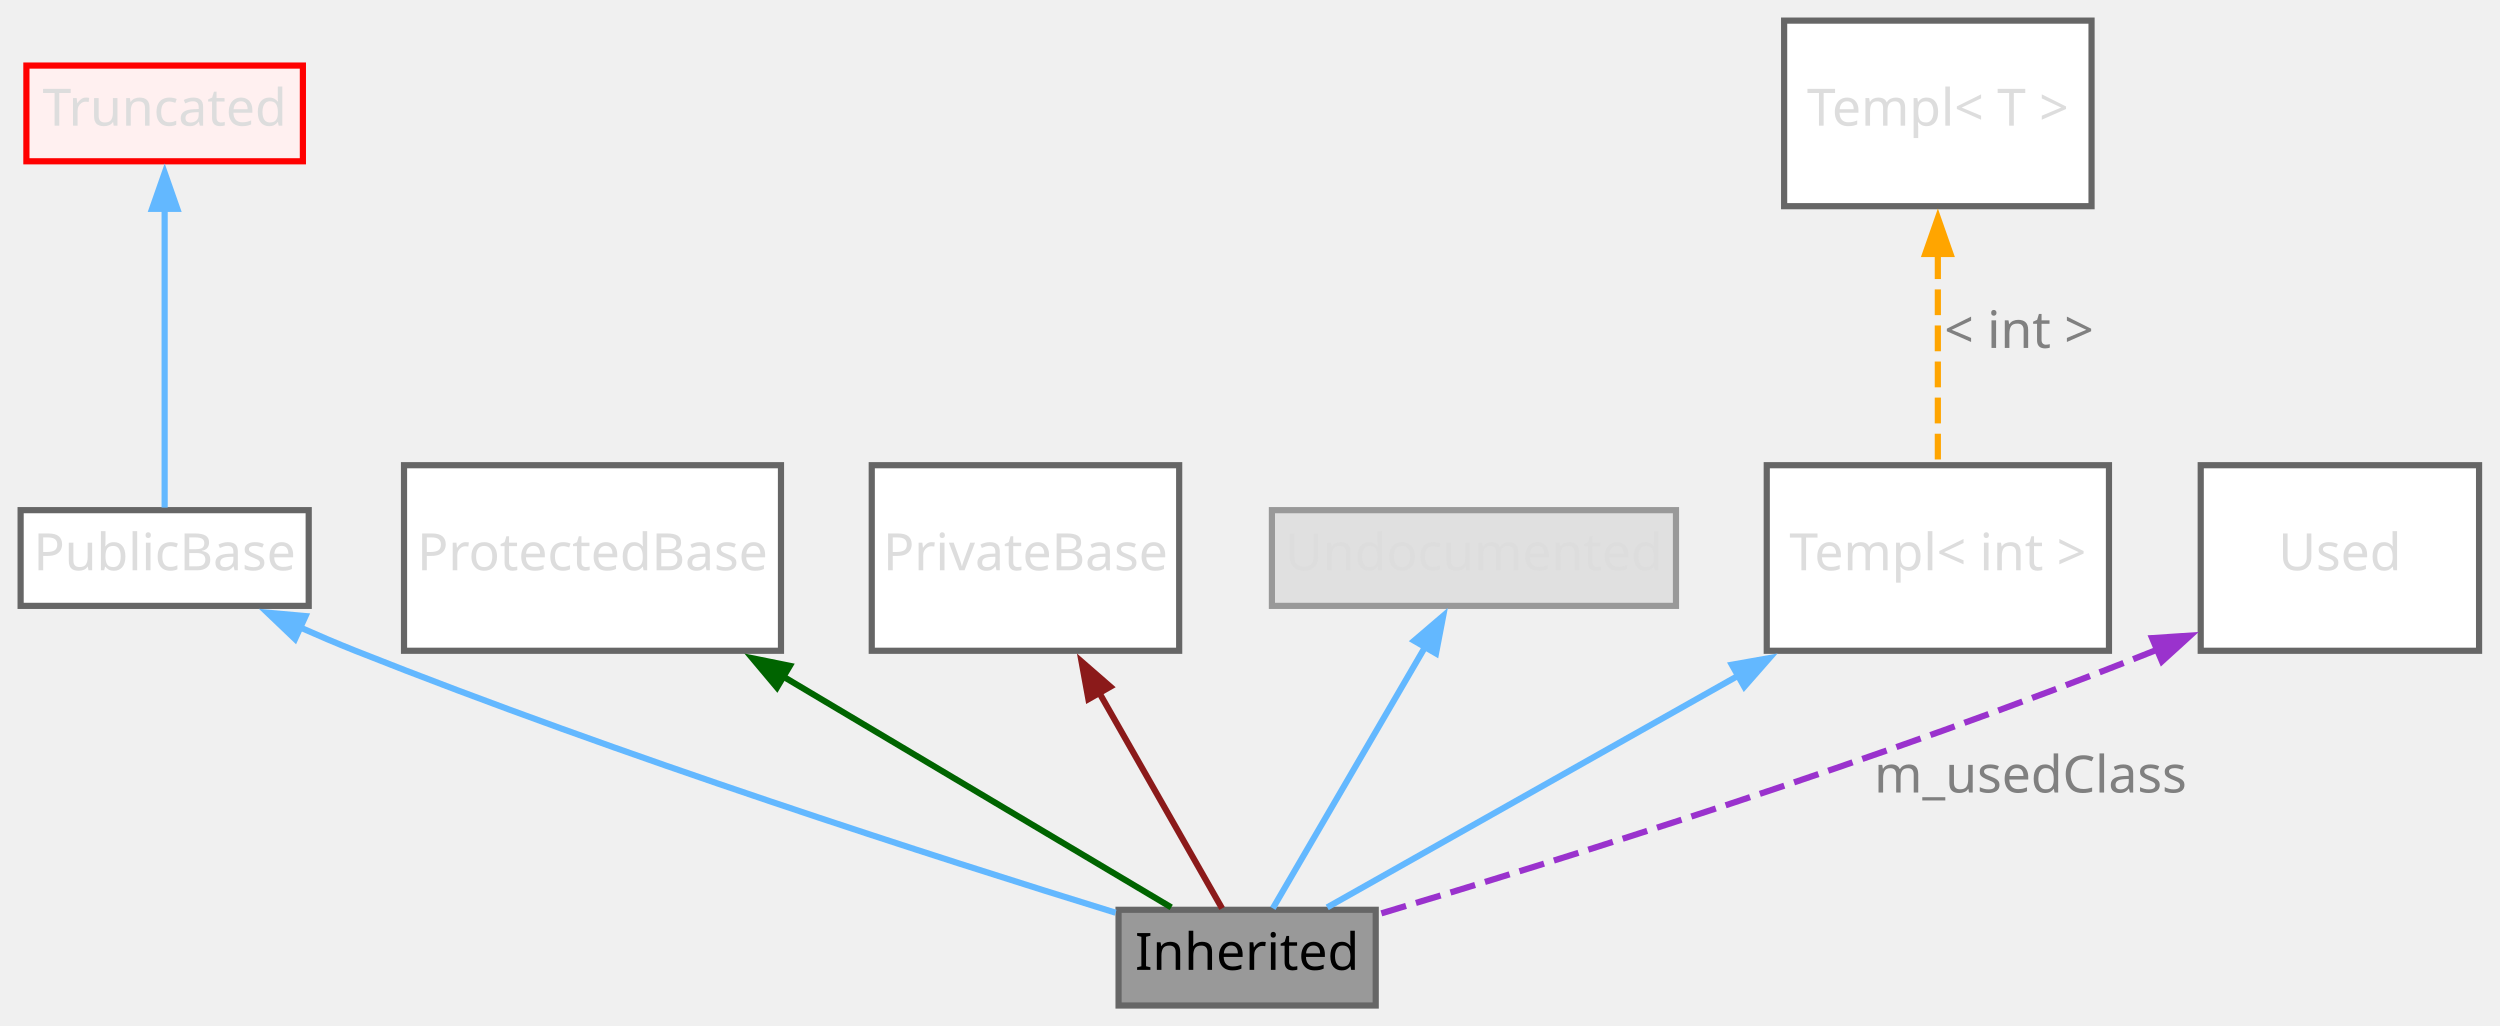
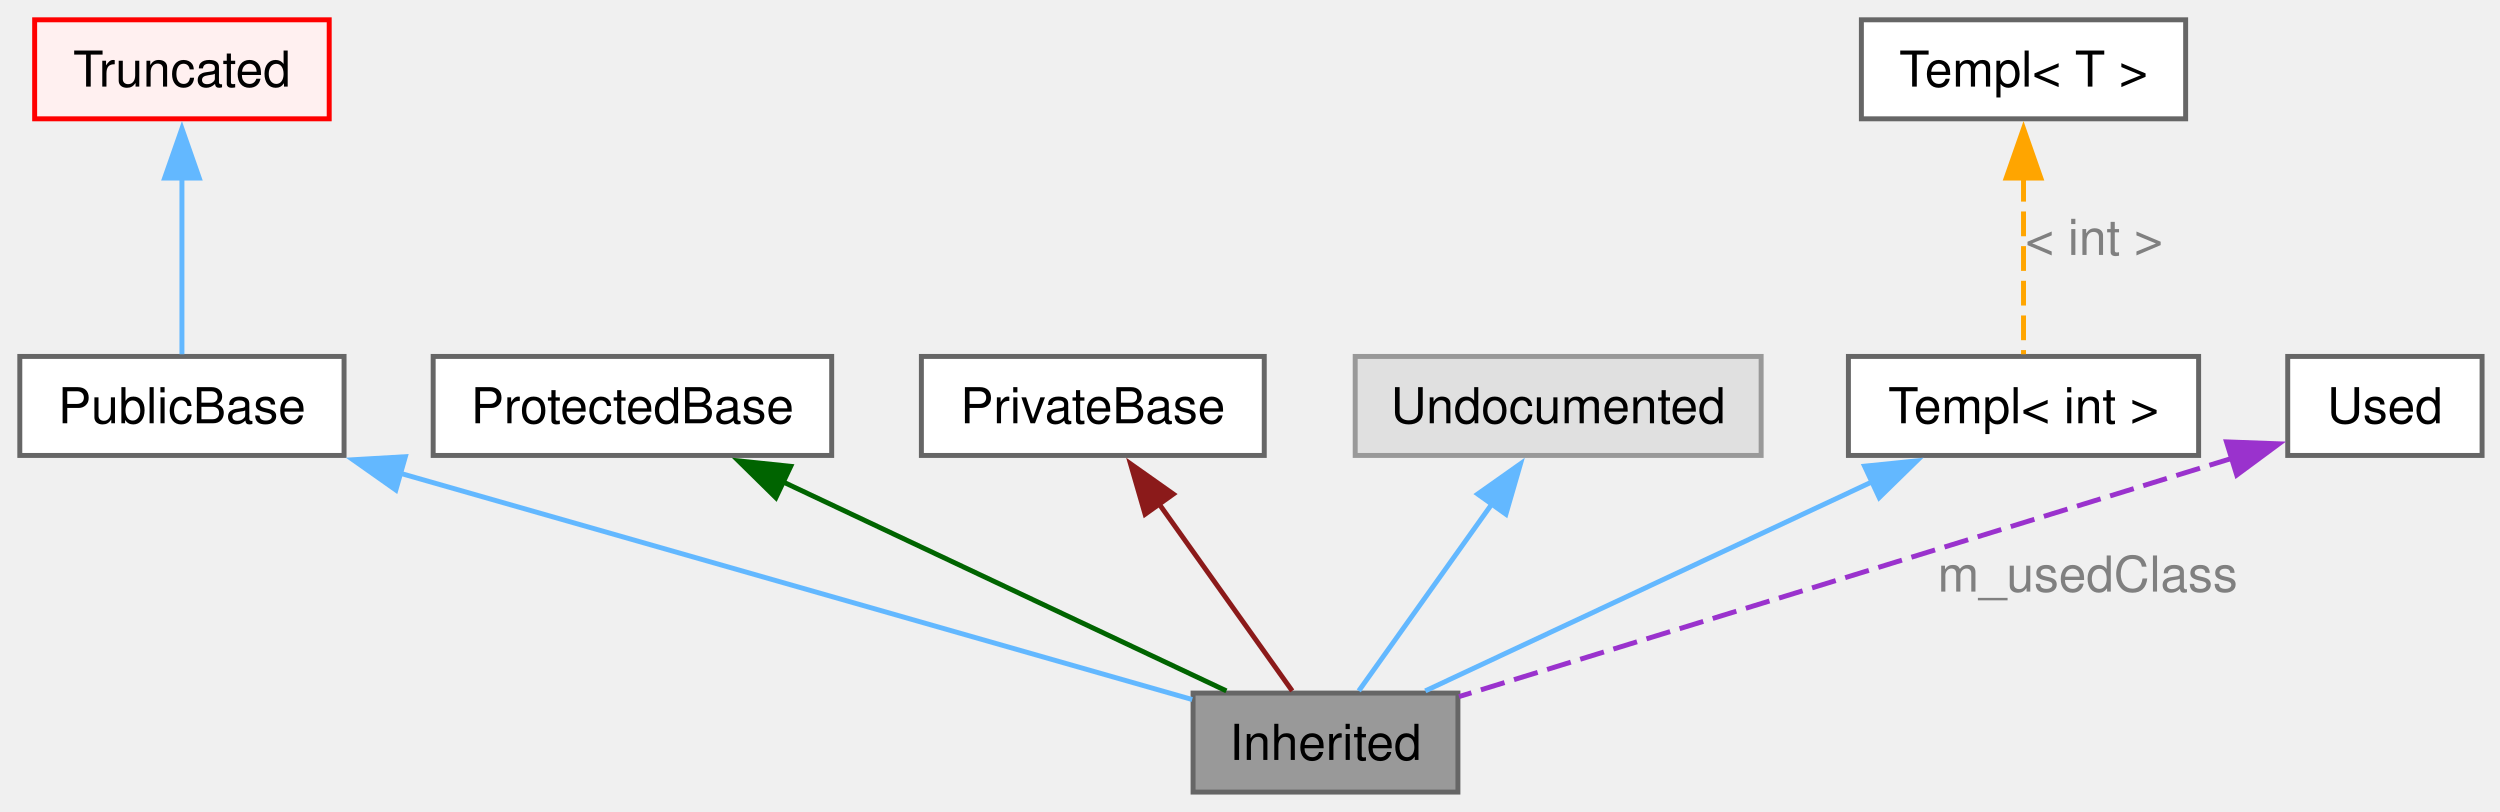
- <svg xmlns="http://www.w3.org/2000/svg" xmlns:xlink="http://www.w3.org/1999/xlink" width="485pt" height="199pt" viewBox="0.00 0.00 485.00 199.00">
-   <g id="graph0" class="graph" transform="scale(1 1) rotate(0) translate(4 195.07)">
+ <svg xmlns="http://www.w3.org/2000/svg" xmlns:xlink="http://www.w3.org/1999/xlink" width="505pt" height="164pt" viewBox="0.00 0.00 505.00 164.00">
+   <g id="graph0" class="graph" transform="scale(1 1) rotate(0) translate(4 160)">
    <g id="Node000009" class="node">
      <g id="a_Node000009">
        <a xlink:title=" ">
-           <polygon fill="#999999" stroke="#666666" stroke-width="1.2" points="262.89,-18.57 213,-18.57 213,0 262.89,0 262.89,-18.57" />
-           <text xml:space="preserve" text-anchor="middle" x="237.94" y="-6.91" font-family="Segoe UI" font-size="10.00">Inherited</text>
+           <polygon fill="#999999" stroke="#666666" points="290.5,-20 237,-20 237,0 290.5,0 290.5,-20" />
+           <text xml:space="preserve" text-anchor="middle" x="263.75" y="-6.5" font-family="Helvetica,sans-Serif" font-size="10.00">Inherited</text>
        </a>
      </g>
    </g>
    <g id="Node000010" class="node">
      <g id="a_Node000010">
        <a xlink:title=" ">
-           <polygon fill="white" stroke="#666666" stroke-width="1.2" points="55.89,-96.1 0,-96.1 0,-77.53 55.89,-77.53 55.89,-96.1" />
-           <text xml:space="preserve" text-anchor="middle" x="27.94" y="-84.44" font-family="Segoe UI" font-size="10.00" fill="#dddddd">PublicBase</text>
+           <polygon fill="white" stroke="#666666" points="65.5,-88 0,-88 0,-68 65.5,-68 65.5,-88" />
+           <text xml:space="preserve" text-anchor="middle" x="32.75" y="-74.5" font-family="Helvetica,sans-Serif" font-size="10.00">PublicBase</text>
        </a>
      </g>
    </g>
    <g id="edge1" class="edge">
      <g id="a_edge1">
        <a xlink:title=" ">
-           <path fill="none" stroke="#63b8ff" stroke-width="1.2" d="M54.01,-73.44C57.65,-71.82 61.38,-70.24 64.94,-68.82 116.51,-48.32 178.42,-28.49 212.43,-18" />
-           <polygon fill="#63b8ff" stroke="#63b8ff" stroke-width="1.2" points="53.24,-71.09 47.88,-76.21 55.27,-75.55 53.24,-71.09" />
+           <path fill="none" stroke="#63b8ff" d="M76.67,-64.45C123.9,-50.96 197.51,-29.93 236.83,-18.69" />
+           <polygon fill="#63b8ff" stroke="#63b8ff" points="75.96,-61.02 67.3,-67.13 77.88,-67.75 75.96,-61.02" />
        </a>
      </g>
    </g>
    <g id="Node000011" class="node">
      <g id="a_Node000011">
        <a xlink:title=" ">
-           <polygon fill="#fff0f0" stroke="red" stroke-width="1.2" points="54.76,-182.35 1.12,-182.35 1.12,-163.78 54.76,-163.78 54.76,-182.35" />
-           <text xml:space="preserve" text-anchor="middle" x="27.94" y="-170.69" font-family="Segoe UI" font-size="10.00" fill="#dddddd">Truncated</text>
+           <polygon fill="#fff0f0" stroke="red" points="62.5,-156 3,-156 3,-136 62.5,-136 62.5,-156" />
+           <text xml:space="preserve" text-anchor="middle" x="32.75" y="-142.5" font-family="Helvetica,sans-Serif" font-size="10.00">Truncated</text>
        </a>
      </g>
    </g>
    <g id="edge2" class="edge">
      <g id="a_edge2">
        <a xlink:title=" ">
-           <path fill="none" stroke="#63b8ff" stroke-width="1.2" d="M27.94,-154.6C27.94,-136.91 27.94,-110.27 27.94,-96.6" />
-           <polygon fill="#63b8ff" stroke="#63b8ff" stroke-width="1.2" points="25.5,-154.55 27.95,-161.55 30.4,-154.55 25.5,-154.55" />
+           <path fill="none" stroke="#63b8ff" d="M32.75,-124.28C32.75,-112.27 32.75,-97.74 32.75,-88.44" />
+           <polygon fill="#63b8ff" stroke="#63b8ff" points="29.25,-124.03 32.75,-134.03 36.25,-124.03 29.25,-124.03" />
        </a>
      </g>
    </g>
    <g id="node4" class="node">
      <g id="a_node4">
        <a xlink:title=" ">
-           <polygon fill="white" stroke="#666666" stroke-width="1.2" points="147.51,-104.82 74.38,-104.82 74.38,-68.82 147.51,-68.82 147.51,-104.82" />
-           <text xml:space="preserve" text-anchor="middle" x="110.94" y="-84.44" font-family="Segoe UI" font-size="10.00" fill="#dddddd">ProtectedBase</text>
+           <polygon fill="white" stroke="#666666" points="164,-88 83.5,-88 83.5,-68 164,-68 164,-88" />
+           <text xml:space="preserve" text-anchor="middle" x="123.75" y="-74.5" font-family="Helvetica,sans-Serif" font-size="10.00">ProtectedBase</text>
        </a>
      </g>
    </g>
    <g id="edge3" class="edge">
      <g id="a_edge3">
        <a xlink:title=" ">
-           <path fill="none" stroke="darkgreen" stroke-width="1.2" d="M147.96,-63.81C173.08,-48.87 204.93,-29.92 223.22,-19.04" />
-           <polygon fill="darkgreen" stroke="darkgreen" stroke-width="1.2" points="146.73,-61.69 141.96,-67.37 149.23,-65.9 146.73,-61.69" />
+           <path fill="none" stroke="darkgreen" d="M153.93,-62.77C181.09,-49.97 220.25,-31.51 243.73,-20.44" />
+           <polygon fill="darkgreen" stroke="darkgreen" points="152.73,-59.47 145.18,-66.9 155.72,-65.8 152.73,-59.47" />
        </a>
      </g>
    </g>
    <g id="node5" class="node">
      <g id="a_node5">
        <a xlink:title=" ">
-           <polygon fill="white" stroke="#666666" stroke-width="1.2" points="224.76,-104.82 165.12,-104.82 165.12,-68.82 224.76,-68.82 224.76,-104.82" />
-           <text xml:space="preserve" text-anchor="middle" x="194.94" y="-84.44" font-family="Segoe UI" font-size="10.00" fill="#dddddd">PrivateBase</text>
+           <polygon fill="white" stroke="#666666" points="251.38,-88 182.12,-88 182.12,-68 251.38,-68 251.38,-88" />
+           <text xml:space="preserve" text-anchor="middle" x="216.75" y="-74.5" font-family="Helvetica,sans-Serif" font-size="10.00">PrivateBase</text>
        </a>
      </g>
    </g>
    <g id="edge4" class="edge">
      <g id="a_edge4">
        <a xlink:title=" ">
-           <path fill="none" stroke="#8b1a1a" stroke-width="1.2" d="M209.06,-61.02C217.34,-46.48 227.28,-29.02 233.08,-18.84" />
-           <polygon fill="#8b1a1a" stroke="#8b1a1a" stroke-width="1.2" points="207.15,-59.43 205.82,-66.72 211.41,-61.85 207.15,-59.43" />
+           <path fill="none" stroke="#8b1a1a" d="M229.91,-58.52C238.73,-46.13 249.98,-30.33 257.03,-20.44" />
+           <polygon fill="#8b1a1a" stroke="#8b1a1a" points="227.31,-56.13 224.36,-66.31 233.01,-60.2 227.31,-56.13" />
        </a>
      </g>
    </g>
    <g id="Node000015" class="node">
      <g id="a_Node000015">
        <a xlink:title=" ">
-           <polygon fill="#e0e0e0" stroke="#999999" stroke-width="1.2" points="321.14,-96.1 242.75,-96.1 242.75,-77.53 321.14,-77.53 321.14,-96.1" />
-           <text xml:space="preserve" text-anchor="middle" x="281.94" y="-84.44" font-family="Segoe UI" font-size="10.00" fill="#dddddd">Undocumented</text>
+           <polygon fill="#e0e0e0" stroke="#999999" points="351.75,-88 269.75,-88 269.75,-68 351.75,-68 351.75,-88" />
+           <text xml:space="preserve" text-anchor="middle" x="310.75" y="-74.5" font-family="Helvetica,sans-Serif" font-size="10.00">Undocumented</text>
        </a>
      </g>
    </g>
    <g id="edge5" class="edge">
      <g id="a_edge5">
        <a xlink:title=" ">
-           <path fill="none" stroke="#63b8ff" stroke-width="1.2" d="M272.61,-69.79C263.54,-54.23 250.13,-31.2 242.93,-18.85" />
-           <polygon fill="#63b8ff" stroke="#63b8ff" stroke-width="1.2" points="270.34,-70.77 275.98,-75.59 274.58,-68.3 270.34,-70.77" />
+           <path fill="none" stroke="#63b8ff" d="M297.59,-58.52C288.77,-46.13 277.52,-30.33 270.47,-20.44" />
+           <polygon fill="#63b8ff" stroke="#63b8ff" points="294.49,-60.2 303.14,-66.31 300.19,-56.13 294.49,-60.2" />
        </a>
      </g>
    </g>
    <g id="node7" class="node">
      <g id="a_node7">
        <a xlink:title=" ">
-           <polygon fill="white" stroke="#666666" stroke-width="1.2" points="405.14,-104.82 338.75,-104.82 338.75,-68.82 405.14,-68.82 405.14,-104.82" />
-           <text xml:space="preserve" text-anchor="middle" x="371.94" y="-84.44" font-family="Segoe UI" font-size="10.00" fill="#dddddd">Templ&lt; int &gt;</text>
+           <polygon fill="white" stroke="#666666" points="440.12,-88 369.38,-88 369.38,-68 440.12,-68 440.12,-88" />
+           <text xml:space="preserve" text-anchor="middle" x="404.75" y="-74.5" font-family="Helvetica,sans-Serif" font-size="10.00">Templ&lt; int &gt;</text>
        </a>
      </g>
    </g>
    <g id="edge6" class="edge">
      <g id="a_edge6">
        <a xlink:title=" ">
-           <path fill="none" stroke="#63b8ff" stroke-width="1.2" d="M333.23,-64C306.68,-49.03 272.86,-29.97 253.48,-19.04" />
-           <polygon fill="#63b8ff" stroke="#63b8ff" stroke-width="1.2" points="331.98,-66.11 339.28,-67.41 334.39,-61.84 331.98,-66.11" />
+           <path fill="none" stroke="#63b8ff" d="M374.36,-62.77C347,-49.97 307.56,-31.51 283.91,-20.44" />
+           <polygon fill="#63b8ff" stroke="#63b8ff" points="372.64,-65.83 383.18,-66.9 375.6,-59.49 372.64,-65.83" />
        </a>
      </g>
    </g>
    <g id="node8" class="node">
      <g id="a_node8">
        <a xlink:title=" ">
-           <polygon fill="white" stroke="#666666" stroke-width="1.2" points="401.76,-191.07 342.12,-191.07 342.12,-155.07 401.76,-155.07 401.76,-191.07" />
-           <text xml:space="preserve" text-anchor="middle" x="371.94" y="-170.69" font-family="Segoe UI" font-size="10.00" fill="#dddddd">Templ&lt; T &gt;</text>
+           <polygon fill="white" stroke="#666666" points="437.5,-156 372,-156 372,-136 437.5,-136 437.5,-156" />
+           <text xml:space="preserve" text-anchor="middle" x="404.75" y="-142.5" font-family="Helvetica,sans-Serif" font-size="10.00">Templ&lt; T &gt;</text>
        </a>
      </g>
    </g>
    <g id="edge7" class="edge">
      <g id="a_edge7">
        <a xlink:title=" ">
-           <path fill="none" stroke="orange" stroke-width="1.2" stroke-dasharray="5,2" d="M371.94,-145.93C371.94,-132.7 371.94,-117 371.94,-105.25" />
-           <polygon fill="orange" stroke="orange" stroke-width="1.2" points="369.5,-145.8 371.95,-152.8 374.4,-145.8 369.5,-145.8" />
+           <path fill="none" stroke="orange" stroke-dasharray="5,2" d="M404.75,-124.28C404.75,-112.27 404.75,-97.74 404.75,-88.44" />
+           <polygon fill="orange" stroke="orange" points="401.25,-124.03 404.75,-134.03 408.25,-124.03 401.25,-124.03" />
        </a>
      </g>
-       <text xml:space="preserve" text-anchor="middle" x="387.69" y="-127.57" font-family="Segoe UI" font-size="10.00" fill="grey">&lt; int &gt;</text>
+       <text xml:space="preserve" text-anchor="middle" x="419" y="-108.5" font-family="Helvetica,sans-Serif" font-size="10.00" fill="grey">&lt; int &gt;</text>
    </g>
    <g id="node9" class="node">
      <g id="a_node9">
        <a xlink:title=" ">
-           <polygon fill="white" stroke="#666666" stroke-width="1.2" points="476.94,-104.82 422.94,-104.82 422.94,-68.82 476.94,-68.82 476.94,-104.82" />
-           <text xml:space="preserve" text-anchor="middle" x="449.94" y="-84.44" font-family="Segoe UI" font-size="10.00" fill="#dddddd">Used</text>
+           <polygon fill="white" stroke="#666666" points="497.38,-88 458.12,-88 458.12,-68 497.38,-68 497.38,-88" />
+           <text xml:space="preserve" text-anchor="middle" x="477.75" y="-74.5" font-family="Helvetica,sans-Serif" font-size="10.00">Used</text>
        </a>
      </g>
    </g>
    <g id="edge8" class="edge">
      <g id="a_edge8">
        <a xlink:title=" ">
-           <path fill="none" stroke="#9a32cd" stroke-width="1.2" stroke-dasharray="5,2" d="M414.48,-69.03C414.3,-68.96 414.12,-68.89 413.94,-68.82 361.34,-47.74 297.88,-27.98 263.35,-17.69" />
-           <polygon fill="#9a32cd" stroke="#9a32cd" stroke-width="1.2" points="413.51,-71.28 420.91,-71.77 415.42,-66.77 413.51,-71.28" />
+           <path fill="none" stroke="#9a32cd" stroke-dasharray="5,2" d="M447.08,-67.49C385.45,-48.44 324.77,-29.76 290.72,-19.29" />
+           <polygon fill="#9a32cd" stroke="#9a32cd" points="445.75,-70.74 456.34,-70.35 447.82,-64.05 445.75,-70.74" />
        </a>
      </g>
-       <text xml:space="preserve" text-anchor="middle" x="389.91" y="-41.32" font-family="Segoe UI" font-size="10.00" fill="grey">m_usedClass</text>
+       <text xml:space="preserve" text-anchor="middle" x="417.71" y="-40.5" font-family="Helvetica,sans-Serif" font-size="10.00" fill="grey">m_usedClass</text>
    </g>
  </g>
</svg>
